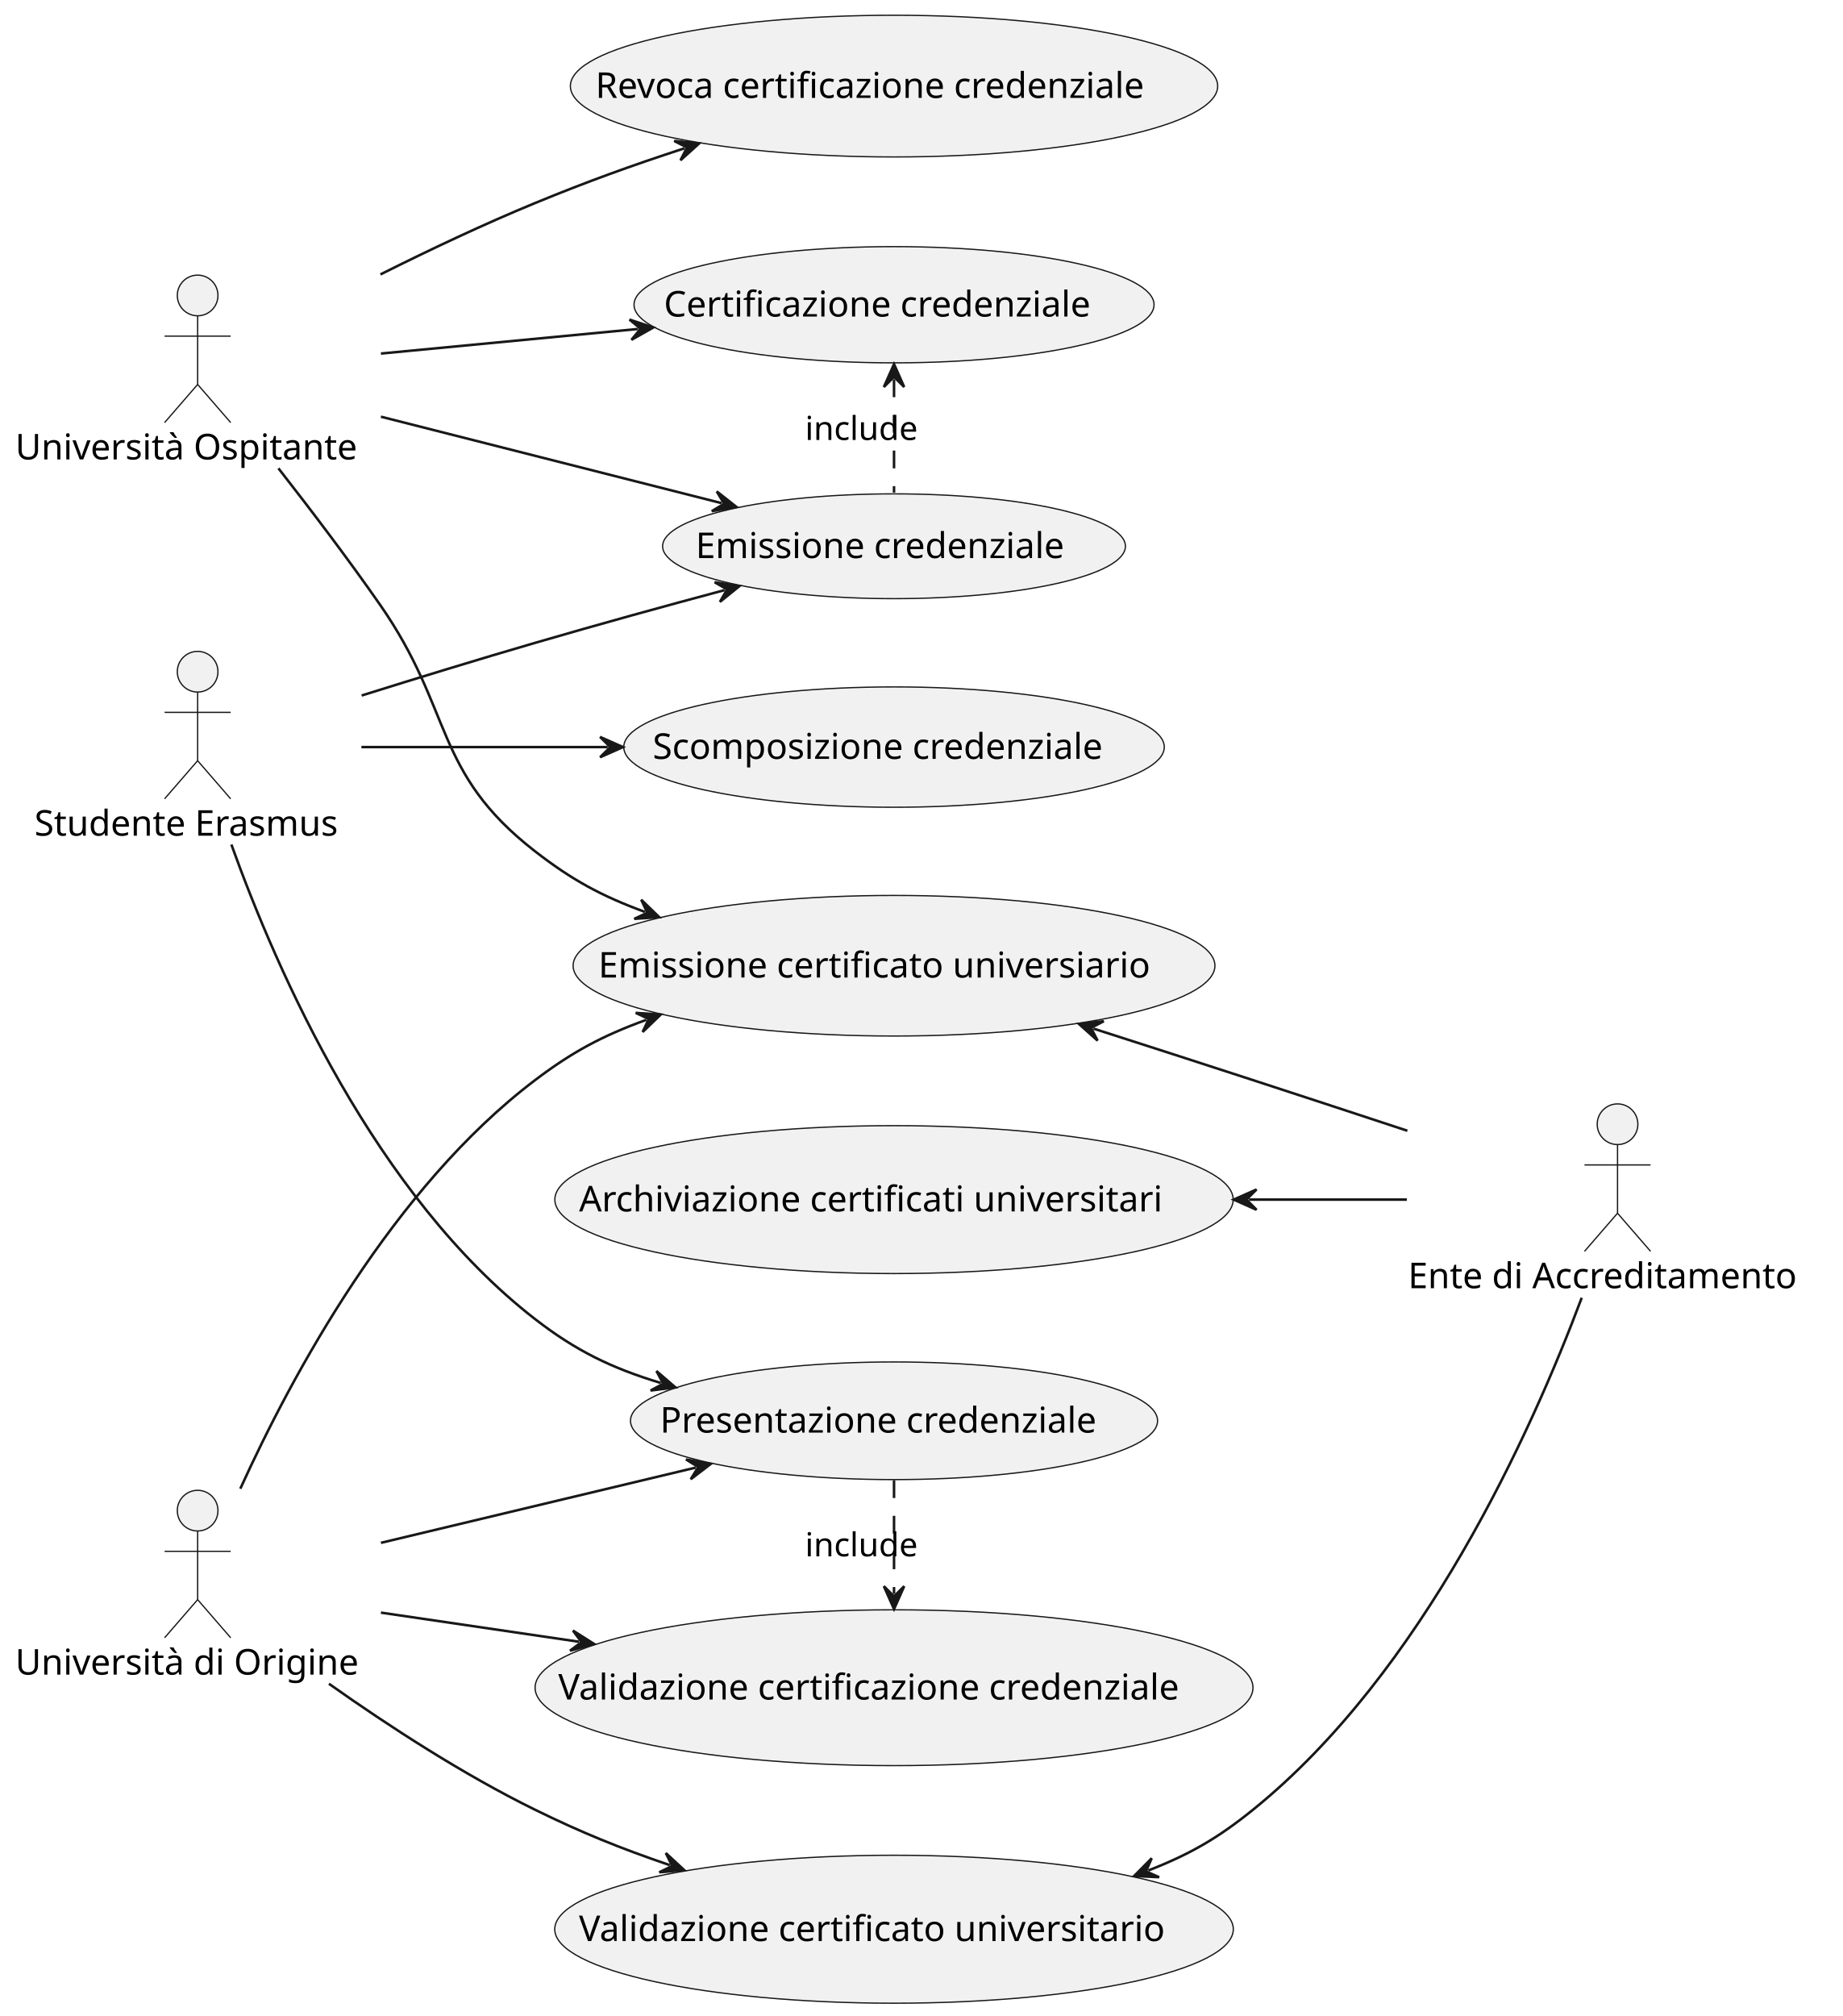
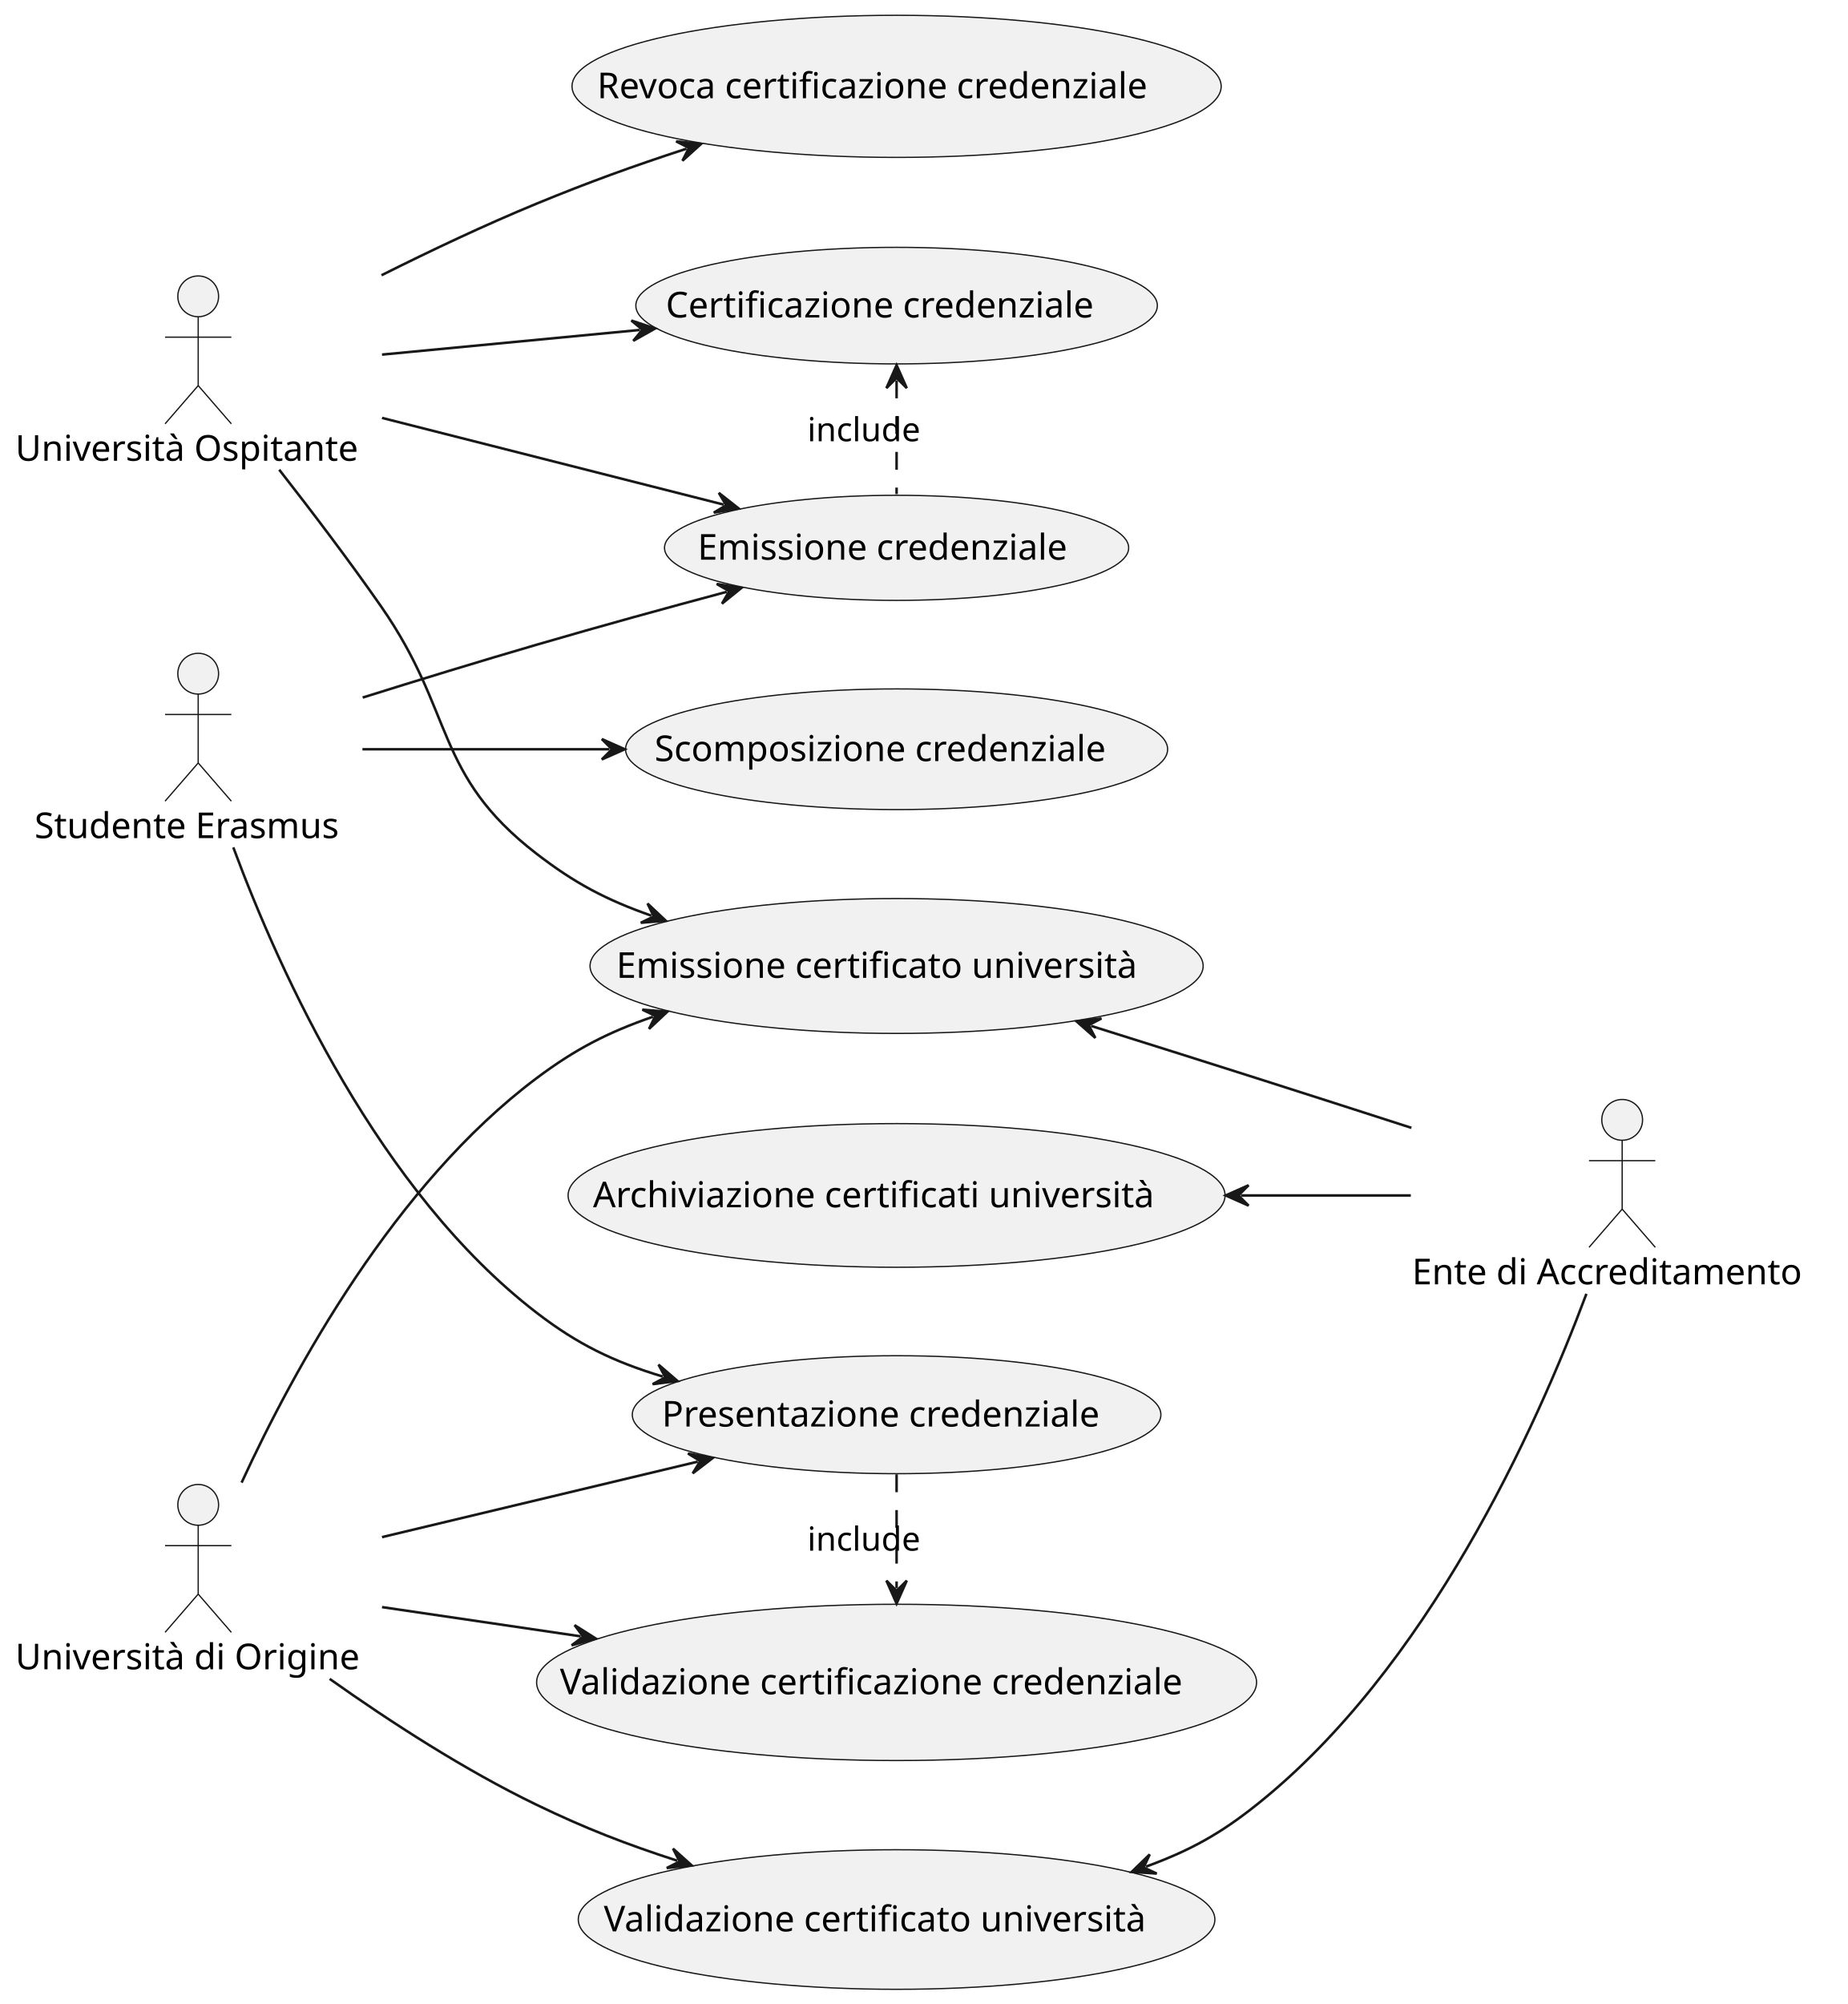
- <svg xmlns="http://www.w3.org/2000/svg" contentStyleType="text/css" data-diagram-type="DESCRIPTION" height="793px" preserveAspectRatio="none" style="width:725px;height:793px;background:#FFFFFF;" version="1.1" viewBox="0 0 725 793" width="725px" zoomAndPan="magnify">
+ <svg xmlns="http://www.w3.org/2000/svg" contentStyleType="text/css" data-diagram-type="DESCRIPTION" height="786px" preserveAspectRatio="none" style="width:725px;height:786px;background:#FFFFFF;" version="1.1" viewBox="0 0 725 786" width="725px" zoomAndPan="magnify">
  <defs />
  <g>
    <g class="entity" data-entity="stud" data-source-line="3" data-uid="ent0002" id="entity_stud">
-       <ellipse cx="77.757" cy="264.22" fill="#F1F1F1" rx="8" ry="8" style="stroke:#181818;stroke-width:0.5;" />
-       <path d="M77.757,272.22 L77.757,299.22 M64.757,280.22 L90.757,280.22 M77.757,299.22 L64.757,314.22 M77.757,299.22 L90.757,314.22" fill="none" style="stroke:#181818;stroke-width:0.5;" />
-       <text fill="#000000" font-family="sans-serif" font-size="14" lengthAdjust="spacing" textLength="128.454" x="13.53" y="328.715">Studente Erasmus</text>
+       <ellipse cx="77.757" cy="264.23" fill="#F1F1F1" rx="8" ry="8" style="stroke:#181818;stroke-width:0.5;" />
+       <path d="M77.757,272.23 L77.757,299.23 M64.757,280.23 L90.757,280.23 M77.757,299.23 L64.757,314.23 M77.757,299.23 L90.757,314.23" fill="none" style="stroke:#181818;stroke-width:0.5;" />
+       <text fill="#000000" font-family="sans-serif" font-size="14" lengthAdjust="spacing" textLength="128.454" x="13.53" y="328.725">Studente Erasmus</text>
    </g>
    <g class="entity" data-entity="UO" data-source-line="4" data-uid="ent0003" id="entity_UO">
-       <ellipse cx="77.76" cy="116.22" fill="#F1F1F1" rx="8" ry="8" style="stroke:#181818;stroke-width:0.5;" />
-       <path d="M77.76,124.22 L77.76,151.22 M64.76,132.22 L90.76,132.22 M77.76,151.22 L64.76,166.22 M77.76,151.22 L90.76,166.22" fill="none" style="stroke:#181818;stroke-width:0.5;" />
-       <text fill="#000000" font-family="sans-serif" font-size="14" lengthAdjust="spacing" textLength="143.5" x="6.01" y="180.715">Università Ospitante</text>
+       <ellipse cx="77.76" cy="116.23" fill="#F1F1F1" rx="8" ry="8" style="stroke:#181818;stroke-width:0.5;" />
+       <path d="M77.76,124.23 L77.76,151.23 M64.76,132.23 L90.76,132.23 M77.76,151.23 L64.76,166.23 M77.76,151.23 L90.76,166.23" fill="none" style="stroke:#181818;stroke-width:0.5;" />
+       <text fill="#000000" font-family="sans-serif" font-size="14" lengthAdjust="spacing" textLength="143.5" x="6.01" y="180.725">Università Ospitante</text>
    </g>
    <g class="entity" data-entity="UdO" data-source-line="5" data-uid="ent0004" id="entity_UdO">
-       <ellipse cx="77.76" cy="594.22" fill="#F1F1F1" rx="8" ry="8" style="stroke:#181818;stroke-width:0.5;" />
-       <path d="M77.76,602.22 L77.76,629.22 M64.76,610.22 L90.76,610.22 M77.76,629.22 L64.76,644.22 M77.76,629.22 L90.76,644.22" fill="none" style="stroke:#181818;stroke-width:0.5;" />
-       <text fill="#000000" font-family="sans-serif" font-size="14" lengthAdjust="spacing" textLength="143.52" x="6" y="658.715">Università di Origine</text>
+       <ellipse cx="77.76" cy="590.23" fill="#F1F1F1" rx="8" ry="8" style="stroke:#181818;stroke-width:0.5;" />
+       <path d="M77.76,598.23 L77.76,625.23 M64.76,606.23 L90.76,606.23 M77.76,625.23 L64.76,640.23 M77.76,625.23 L90.76,640.23" fill="none" style="stroke:#181818;stroke-width:0.5;" />
+       <text fill="#000000" font-family="sans-serif" font-size="14" lengthAdjust="spacing" textLength="143.52" x="6" y="654.725">Università di Origine</text>
    </g>
    <g class="entity" data-entity="CA" data-source-line="6" data-uid="ent0005" id="entity_CA">
-       <ellipse cx="636.411" cy="442.22" fill="#F1F1F1" rx="8" ry="8" style="stroke:#181818;stroke-width:0.5;" />
-       <path d="M636.411,450.22 L636.411,477.22 M623.411,458.22 L649.411,458.22 M636.411,477.22 L623.411,492.22 M636.411,477.22 L649.411,492.22" fill="none" style="stroke:#181818;stroke-width:0.5;" />
-       <text fill="#000000" font-family="sans-serif" font-size="14" lengthAdjust="spacing" textLength="164.862" x="553.98" y="506.715">Ente di Accreditamento</text>
+       <ellipse cx="636.411" cy="439.23" fill="#F1F1F1" rx="8" ry="8" style="stroke:#181818;stroke-width:0.5;" />
+       <path d="M636.411,447.23 L636.411,474.23 M623.411,455.23 L649.411,455.23 M636.411,474.23 L623.411,489.23 M636.411,474.23 L649.411,489.23" fill="none" style="stroke:#181818;stroke-width:0.5;" />
+       <text fill="#000000" font-family="sans-serif" font-size="14" lengthAdjust="spacing" textLength="164.862" x="553.98" y="503.725">Ente di Accreditamento</text>
    </g>
    <g class="entity" data-entity="req" data-source-line="7" data-uid="ent0006" id="entity_req">
      <ellipse cx="351.749" cy="214.87" fill="#F1F1F1" rx="91.049" ry="20.61" style="stroke:#181818;stroke-width:0.5;" />
      <text fill="#000000" font-family="sans-serif" font-size="14" lengthAdjust="spacing" textLength="156.112" x="273.693" y="219.518">Emissione credenziale</text>
    </g>
    <g class="entity" data-entity="forn" data-source-line="8" data-uid="ent0007" id="entity_forn">
-       <ellipse cx="351.751" cy="558.868" fill="#F1F1F1" rx="103.691" ry="23.138" style="stroke:#181818;stroke-width:0.5;" />
-       <text fill="#000000" font-family="sans-serif" font-size="14" lengthAdjust="spacing" textLength="184.16" x="259.671" y="563.517">Presentazione credenziale</text>
+       <ellipse cx="351.751" cy="554.868" fill="#F1F1F1" rx="103.691" ry="23.138" style="stroke:#181818;stroke-width:0.5;" />
+       <text fill="#000000" font-family="sans-serif" font-size="14" lengthAdjust="spacing" textLength="184.16" x="259.671" y="559.517">Presentazione credenziale</text>
    </g>
    <g class="entity" data-entity="cert" data-source-line="9" data-uid="ent0008" id="entity_cert">
      <ellipse cx="351.752" cy="119.87" fill="#F1F1F1" rx="102.302" ry="22.86" style="stroke:#181818;stroke-width:0.5;" />
      <text fill="#000000" font-family="sans-serif" font-size="14" lengthAdjust="spacing" textLength="181.118" x="261.193" y="124.519">Certificazione credenziale</text>
    </g>
    <g class="entity" data-entity="valid" data-source-line="10" data-uid="ent0009" id="entity_valid">
-       <ellipse cx="351.751" cy="663.866" fill="#F1F1F1" rx="141.231" ry="30.646" style="stroke:#181818;stroke-width:0.5;" />
-       <text fill="#000000" font-family="sans-serif" font-size="14" lengthAdjust="spacing" textLength="264.182" x="219.661" y="668.515">Validazione certificazione credenziale</text>
+       <ellipse cx="351.751" cy="659.866" fill="#F1F1F1" rx="141.231" ry="30.646" style="stroke:#181818;stroke-width:0.5;" />
+       <text fill="#000000" font-family="sans-serif" font-size="14" lengthAdjust="spacing" textLength="264.182" x="219.661" y="664.515">Validazione certificazione credenziale</text>
    </g>
    <g class="entity" data-entity="subs" data-source-line="11" data-uid="ent0010" id="entity_subs">
      <ellipse cx="351.752" cy="293.866" fill="#F1F1F1" rx="106.332" ry="23.666" style="stroke:#181818;stroke-width:0.5;" />
      <text fill="#000000" font-family="sans-serif" font-size="14" lengthAdjust="spacing" textLength="189.923" x="256.791" y="298.515">Scomposizione credenziale</text>
    </g>
    <g class="entity" data-entity="revoc" data-source-line="12" data-uid="ent0011" id="entity_revoc">
      <ellipse cx="351.753" cy="33.869" fill="#F1F1F1" rx="127.343" ry="27.869" style="stroke:#181818;stroke-width:0.5;" />
      <text fill="#000000" font-family="sans-serif" font-size="14" lengthAdjust="spacing" textLength="234.958" x="234.274" y="38.517">Revoca certificazione credenziale</text>
    </g>
    <g class="entity" data-entity="UCertif" data-source-line="13" data-uid="ent0012" id="entity_UCertif">
-       <ellipse cx="351.749" cy="379.872" fill="#F1F1F1" rx="126.259" ry="27.652" style="stroke:#181818;stroke-width:0.5;" />
-       <text fill="#000000" font-family="sans-serif" font-size="14" lengthAdjust="spacing" textLength="232.661" x="235.418" y="384.52">Emissione certificato universiario</text>
+       <ellipse cx="351.754" cy="378.875" fill="#F1F1F1" rx="120.274" ry="26.455" style="stroke:#181818;stroke-width:0.5;" />
+       <text fill="#000000" font-family="sans-serif" font-size="14" lengthAdjust="spacing" textLength="219.94" x="241.785" y="383.523">Emissione certificato università</text>
    </g>
    <g class="entity" data-entity="UArchiv" data-source-line="14" data-uid="ent0013" id="entity_UArchiv">
-       <ellipse cx="351.748" cy="471.87" fill="#F1F1F1" rx="133.447" ry="29.09" style="stroke:#181818;stroke-width:0.5;" />
-       <text fill="#000000" font-family="sans-serif" font-size="14" lengthAdjust="spacing" textLength="247.844" x="227.826" y="476.518">Archiviazione certificati universitari</text>
+       <ellipse cx="351.745" cy="468.865" fill="#F1F1F1" rx="128.875" ry="28.175" style="stroke:#181818;stroke-width:0.5;" />
+       <text fill="#000000" font-family="sans-serif" font-size="14" lengthAdjust="spacing" textLength="238.198" x="232.646" y="473.513">Archiviazione certificati università</text>
    </g>
    <g class="entity" data-entity="UValid" data-source-line="15" data-uid="ent0014" id="entity_UValid">
-       <ellipse cx="351.753" cy="758.869" fill="#F1F1F1" rx="133.493" ry="29.099" style="stroke:#181818;stroke-width:0.5;" />
-       <text fill="#000000" font-family="sans-serif" font-size="14" lengthAdjust="spacing" textLength="247.94" x="227.783" y="763.517">Validazione certificato universitario</text>
+       <ellipse cx="351.746" cy="752.865" fill="#F1F1F1" rx="124.876" ry="27.375" style="stroke:#181818;stroke-width:0.5;" />
+       <text fill="#000000" font-family="sans-serif" font-size="14" lengthAdjust="spacing" textLength="229.728" x="236.882" y="757.514">Validazione certificato università</text>
    </g>
    <g class="link" data-entity-1="UValid" data-entity-2="CA" data-source-line="18" data-uid="lnk15" id="link_UValid_CA">
-       <path d="M451.798,735.764 C468.488,729.234 479.3,722.92 492.98,711.87 C559.89,657.84 602.49,563.36 622.32,510.49" fill="none" id="UValid-backto-CA" style="stroke:#181818;stroke-width:1;" />
-       <polygon fill="#181818" points="446.21,737.95,456.049,738.396,450.866,736.128,453.134,730.946,446.21,737.95" style="stroke:#181818;stroke-width:1;" />
+       <path d="M449.614,732.116 C467.054,725.726 478.68,719.26 492.98,707.87 C560.08,654.5 602.61,560.24 622.38,507.46" fill="none" id="UValid-backto-CA" style="stroke:#181818;stroke-width:1;" />
+       <polygon fill="#181818" points="443.98,734.18,453.807,734.84,448.675,732.46,451.055,727.328,443.98,734.18" style="stroke:#181818;stroke-width:1;" />
    </g>
    <g class="link" data-entity-1="UCertif" data-entity-2="CA" data-source-line="19" data-uid="lnk16" id="link_UCertif_CA">
-       <path d="M430.204,404.602 C452.193,411.652 470.74,417.63 492.98,424.87 C512.67,431.28 533.86,438.24 553.73,444.79" fill="none" id="UCertif-backto-CA" style="stroke:#181818;stroke-width:1;" />
-       <polygon fill="#181818" points="424.49,402.77,431.839,409.327,429.251,404.296,434.281,401.709,424.49,402.77" style="stroke:#181818;stroke-width:1;" />
+       <path d="M428.055,402.375 C450.605,409.445 470.01,415.56 492.98,422.87 C512.67,429.14 533.86,435.95 553.73,442.36" fill="none" id="UCertif-backto-CA" style="stroke:#181818;stroke-width:1;" />
+       <polygon fill="#181818" points="422.33,400.58,429.721,407.089,427.101,402.076,432.115,399.456,422.33,400.58" style="stroke:#181818;stroke-width:1;" />
    </g>
    <g class="link" data-entity-1="UArchiv" data-entity-2="CA" data-source-line="20" data-uid="lnk17" id="link_UArchiv_CA">
-       <path d="M491.39,471.87 C514.63,471.87 532.18,471.87 553.52,471.87" fill="none" id="UArchiv-backto-CA" style="stroke:#181818;stroke-width:1;" />
-       <polygon fill="#181818" points="485.39,471.87,494.39,475.87,490.39,471.87,494.39,467.87,485.39,471.87" style="stroke:#181818;stroke-width:1;" />
+       <path d="M486.85,468.87 C511.54,468.87 530.77,468.87 553.49,468.87" fill="none" id="UArchiv-backto-CA" style="stroke:#181818;stroke-width:1;" />
+       <polygon fill="#181818" points="480.85,468.87,489.85,472.87,485.85,468.87,489.85,464.87,480.85,468.87" style="stroke:#181818;stroke-width:1;" />
    </g>
    <g class="link" data-entity-1="UO" data-entity-2="UCertif" data-source-line="22" data-uid="lnk18" id="link_UO_UCertif">
-       <path d="M109.54,184.21 C122.27,200.5 136.97,219.85 149.52,237.87 C178.63,279.66 170.29,303.65 210.52,334.87 C224.86,346 236.406,352.356 253.736,358.706" fill="none" id="UO-to-UCertif" style="stroke:#181818;stroke-width:1;" />
-       <polygon fill="#181818" points="259.37,360.77,252.296,353.918,254.675,359.05,249.543,361.429,259.37,360.77" style="stroke:#181818;stroke-width:1;" />
+       <path d="M109.54,184.22 C122.27,200.5 136.97,219.85 149.52,237.87 C178.63,279.66 170.19,303.78 210.52,334.87 C225.37,346.32 237.599,352.843 255.549,359.143" fill="none" id="UO-to-UCertif" style="stroke:#181818;stroke-width:1;" />
+       <polygon fill="#181818" points="261.21,361.13,254.042,354.375,256.492,359.474,251.393,361.924,261.21,361.13" style="stroke:#181818;stroke-width:1;" />
    </g>
    <g class="link" data-entity-1="UdO" data-entity-2="UCertif" data-source-line="23" data-uid="lnk19" id="link_UdO_UCertif">
-       <path d="M94.55,585.59 C114.92,540.77 154.53,467.28 210.52,424.87 C225.09,413.83 236.831,407.5 254.301,401.15" fill="none" id="UdO-to-UCertif" style="stroke:#181818;stroke-width:1;" />
-       <polygon fill="#181818" points="259.94,399.1,250.115,398.415,255.241,400.808,252.848,405.934,259.94,399.1" style="stroke:#181818;stroke-width:1;" />
+       <path d="M94.78,581.52 C115.26,537.06 154.86,464.55 210.52,422.87 C225.64,411.56 238.064,405.083 256.154,398.783" fill="none" id="UdO-to-UCertif" style="stroke:#181818;stroke-width:1;" />
+       <polygon fill="#181818" points="261.82,396.81,252.005,395.993,257.098,398.454,254.636,403.547,261.82,396.81" style="stroke:#181818;stroke-width:1;" />
    </g>
    <g class="link" data-entity-1="cert" data-entity-2="req" data-source-line="24" data-uid="lnk20" id="link_cert_req">
-       <path d="M351.75,149.23 C351.75,164.69 351.75,178.81 351.75,193.79" fill="none" id="cert-backto-req" style="stroke:#181818;stroke-width:1;stroke-dasharray:7.0,7.0;" />
+       <path d="M351.75,149.23 C351.75,164.7 351.75,178.81 351.75,193.79" fill="none" id="cert-backto-req" style="stroke:#181818;stroke-width:1;stroke-dasharray:7.0,7.0;" />
      <polygon fill="#181818" points="351.75,143.23,347.75,152.23,351.75,148.23,355.75,152.23,351.75,143.23" style="stroke:#181818;stroke-width:1;" />
      <text fill="#000000" font-family="sans-serif" font-size="13" lengthAdjust="spacing" textLength="47.1" x="316.75" y="173.067">include</text>
    </g>
    <g class="link" data-entity-1="forn" data-entity-2="valid" data-source-line="25" data-uid="lnk21" id="link_forn_valid">
-       <path d="M351.75,582.26 C351.75,597.19 351.75,610.72 351.75,626.94" fill="none" id="forn-to-valid" style="stroke:#181818;stroke-width:1;stroke-dasharray:7.0,7.0;" />
-       <polygon fill="#181818" points="351.75,632.94,355.75,623.94,351.75,627.94,347.75,623.94,351.75,632.94" style="stroke:#181818;stroke-width:1;" />
-       <text fill="#000000" font-family="sans-serif" font-size="13" lengthAdjust="spacing" textLength="47.1" x="316.75" y="612.187">include</text>
+       <path d="M351.75,578.26 C351.75,593.19 351.75,606.73 351.75,622.94" fill="none" id="forn-to-valid" style="stroke:#181818;stroke-width:1;stroke-dasharray:7.0,7.0;" />
+       <polygon fill="#181818" points="351.75,628.94,355.75,619.94,351.75,623.94,347.75,619.94,351.75,628.94" style="stroke:#181818;stroke-width:1;" />
+       <text fill="#000000" font-family="sans-serif" font-size="13" lengthAdjust="spacing" textLength="47.1" x="316.75" y="608.187">include</text>
    </g>
    <g class="link" data-entity-1="UdO" data-entity-2="UValid" data-source-line="26" data-uid="lnk22" id="link_UdO_UValid">
-       <path d="M129.42,662.31 C153.16,679.1 182.37,698.06 210.52,711.87 C228.96,720.92 243.892,726.961 263.512,733.661" fill="none" id="UdO-to-UValid" style="stroke:#181818;stroke-width:1;" />
-       <polygon fill="#181818" points="269.19,735.6,261.966,728.906,264.458,733.984,259.38,736.477,269.19,735.6" style="stroke:#181818;stroke-width:1;" />
+       <path d="M129.34,658.48 C153.06,675.3 182.28,694.24 210.52,707.87 C229.63,717.1 245.382,723.221 265.662,729.791" fill="none" id="UdO-to-UValid" style="stroke:#181818;stroke-width:1;" />
+       <polygon fill="#181818" points="271.37,731.64,264.041,725.061,266.613,730.099,261.575,732.672,271.37,731.64" style="stroke:#181818;stroke-width:1;" />
    </g>
    <g class="link" data-entity-1="stud" data-entity-2="req" data-source-line="27" data-uid="lnk23" id="link_stud_req">
-       <path d="M142.28,273.58 C163.89,266.82 188.21,259.36 210.52,252.87 C236.8,245.23 260.194,238.781 285.114,232.111" fill="none" id="stud-to-req" style="stroke:#181818;stroke-width:1;" />
-       <polygon fill="#181818" points="290.91,230.56,281.182,229.023,286.08,231.853,283.25,236.751,290.91,230.56" style="stroke:#181818;stroke-width:1;" />
+       <path d="M142.28,273.59 C163.89,266.83 188.21,259.37 210.52,252.87 C236.8,245.23 260.194,238.791 285.114,232.121" fill="none" id="stud-to-req" style="stroke:#181818;stroke-width:1;" />
+       <polygon fill="#181818" points="290.91,230.57,281.182,229.033,286.08,231.863,283.25,236.761,290.91,230.57" style="stroke:#181818;stroke-width:1;" />
    </g>
    <g class="link" data-entity-1="stud" data-entity-2="subs" data-source-line="28" data-uid="lnk24" id="link_stud_subs">
      <path d="M142.19,293.87 C172.8,293.87 204.34,293.87 239.1,293.87" fill="none" id="stud-to-subs" style="stroke:#181818;stroke-width:1;" />
      <polygon fill="#181818" points="245.1,293.87,236.1,289.87,240.1,293.87,236.1,297.87,245.1,293.87" style="stroke:#181818;stroke-width:1;" />
    </g>
    <g class="link" data-entity-1="stud" data-entity-2="forn" data-source-line="29" data-uid="lnk25" id="link_stud_forn">
-       <path d="M91.03,332.19 C109.11,382.52 147.73,470.2 210.52,518.87 C226.53,531.28 240.477,538.104 259.997,544.004" fill="none" id="stud-to-forn" style="stroke:#181818;stroke-width:1;" />
-       <polygon fill="#181818" points="265.74,545.74,258.282,539.307,260.954,544.293,255.968,546.965,265.74,545.74" style="stroke:#181818;stroke-width:1;" />
+       <path d="M91.53,332.36 C109.96,381.94 148.73,467.36 210.52,514.87 C226.58,527.22 240.547,534.024 260.067,539.924" fill="none" id="stud-to-forn" style="stroke:#181818;stroke-width:1;" />
+       <polygon fill="#181818" points="265.81,541.66,258.352,535.227,261.024,540.213,256.038,542.885,265.81,541.66" style="stroke:#181818;stroke-width:1;" />
    </g>
    <g class="link" data-entity-1="UdO" data-entity-2="forn" data-source-line="30" data-uid="lnk26" id="link_UdO_forn">
-       <path d="M149.87,606.88 C189.85,597.32 233.764,586.824 273.754,577.274" fill="none" id="UdO-to-forn" style="stroke:#181818;stroke-width:1;" />
-       <polygon fill="#181818" points="279.59,575.88,269.907,574.08,274.727,577.041,271.765,581.861,279.59,575.88" style="stroke:#181818;stroke-width:1;" />
+       <path d="M149.87,602.88 C189.85,593.33 233.764,582.835 273.754,573.275" fill="none" id="UdO-to-forn" style="stroke:#181818;stroke-width:1;" />
+       <polygon fill="#181818" points="279.59,571.88,269.907,570.082,274.727,573.043,271.767,577.863,279.59,571.88" style="stroke:#181818;stroke-width:1;" />
    </g>
    <g class="link" data-entity-1="UdO" data-entity-2="valid" data-source-line="31" data-uid="lnk27" id="link_UdO_valid">
-       <path d="M149.87,634.33 C175.52,638.1 199.264,641.599 227.814,645.789" fill="none" id="UdO-to-valid" style="stroke:#181818;stroke-width:1;" />
-       <polygon fill="#181818" points="233.75,646.66,225.426,641.396,228.803,645.934,224.265,649.311,233.75,646.66" style="stroke:#181818;stroke-width:1;" />
+       <path d="M149.87,630.33 C175.52,634.11 199.264,637.597 227.814,641.797" fill="none" id="UdO-to-valid" style="stroke:#181818;stroke-width:1;" />
+       <polygon fill="#181818" points="233.75,642.67,225.428,637.403,228.803,641.942,224.264,645.317,233.75,642.67" style="stroke:#181818;stroke-width:1;" />
    </g>
    <g class="link" data-entity-1="UO" data-entity-2="req" data-source-line="33" data-uid="lnk28" id="link_UO_req">
      <path d="M149.87,163.91 C193.31,174.93 242.474,187.404 283.934,197.924" fill="none" id="UO-to-req" style="stroke:#181818;stroke-width:1;" />
      <polygon fill="#181818" points="289.75,199.4,282.01,193.309,284.904,198.17,280.043,201.064,289.75,199.4" style="stroke:#181818;stroke-width:1;" />
    </g>
    <g class="link" data-entity-1="UO" data-entity-2="cert" data-source-line="34" data-uid="lnk29" id="link_UO_cert">
-       <path d="M149.87,139.07 C182.61,135.94 215.927,132.761 251.047,129.401" fill="none" id="UO-to-cert" style="stroke:#181818;stroke-width:1;" />
-       <polygon fill="#181818" points="257.02,128.83,247.68,125.705,252.043,129.306,248.442,133.669,257.02,128.83" style="stroke:#181818;stroke-width:1;" />
+       <path d="M149.87,139.08 C182.61,135.95 215.927,132.76 251.047,129.41" fill="none" id="UO-to-cert" style="stroke:#181818;stroke-width:1;" />
+       <polygon fill="#181818" points="257.02,128.84,247.681,125.713,252.043,129.315,248.44,133.677,257.02,128.84" style="stroke:#181818;stroke-width:1;" />
    </g>
    <g class="link" data-entity-1="UO" data-entity-2="revoc" data-source-line="35" data-uid="lnk30" id="link_UO_revoc">
-       <path d="M149.67,107.95 C169.13,98.21 190.41,88.15 210.52,79.87 C231.13,71.38 248.227,65.213 269.347,58.313" fill="none" id="UO-to-revoc" style="stroke:#181818;stroke-width:1;" />
+       <path d="M149.67,107.96 C169.13,98.21 190.41,88.16 210.52,79.87 C231.13,71.39 248.227,65.213 269.347,58.313" fill="none" id="UO-to-revoc" style="stroke:#181818;stroke-width:1;" />
      <polygon fill="#181818" points="275.05,56.45,265.253,55.443,270.297,58.003,267.737,63.047,275.05,56.45" style="stroke:#181818;stroke-width:1;" />
    </g>
  </g>
</svg>
